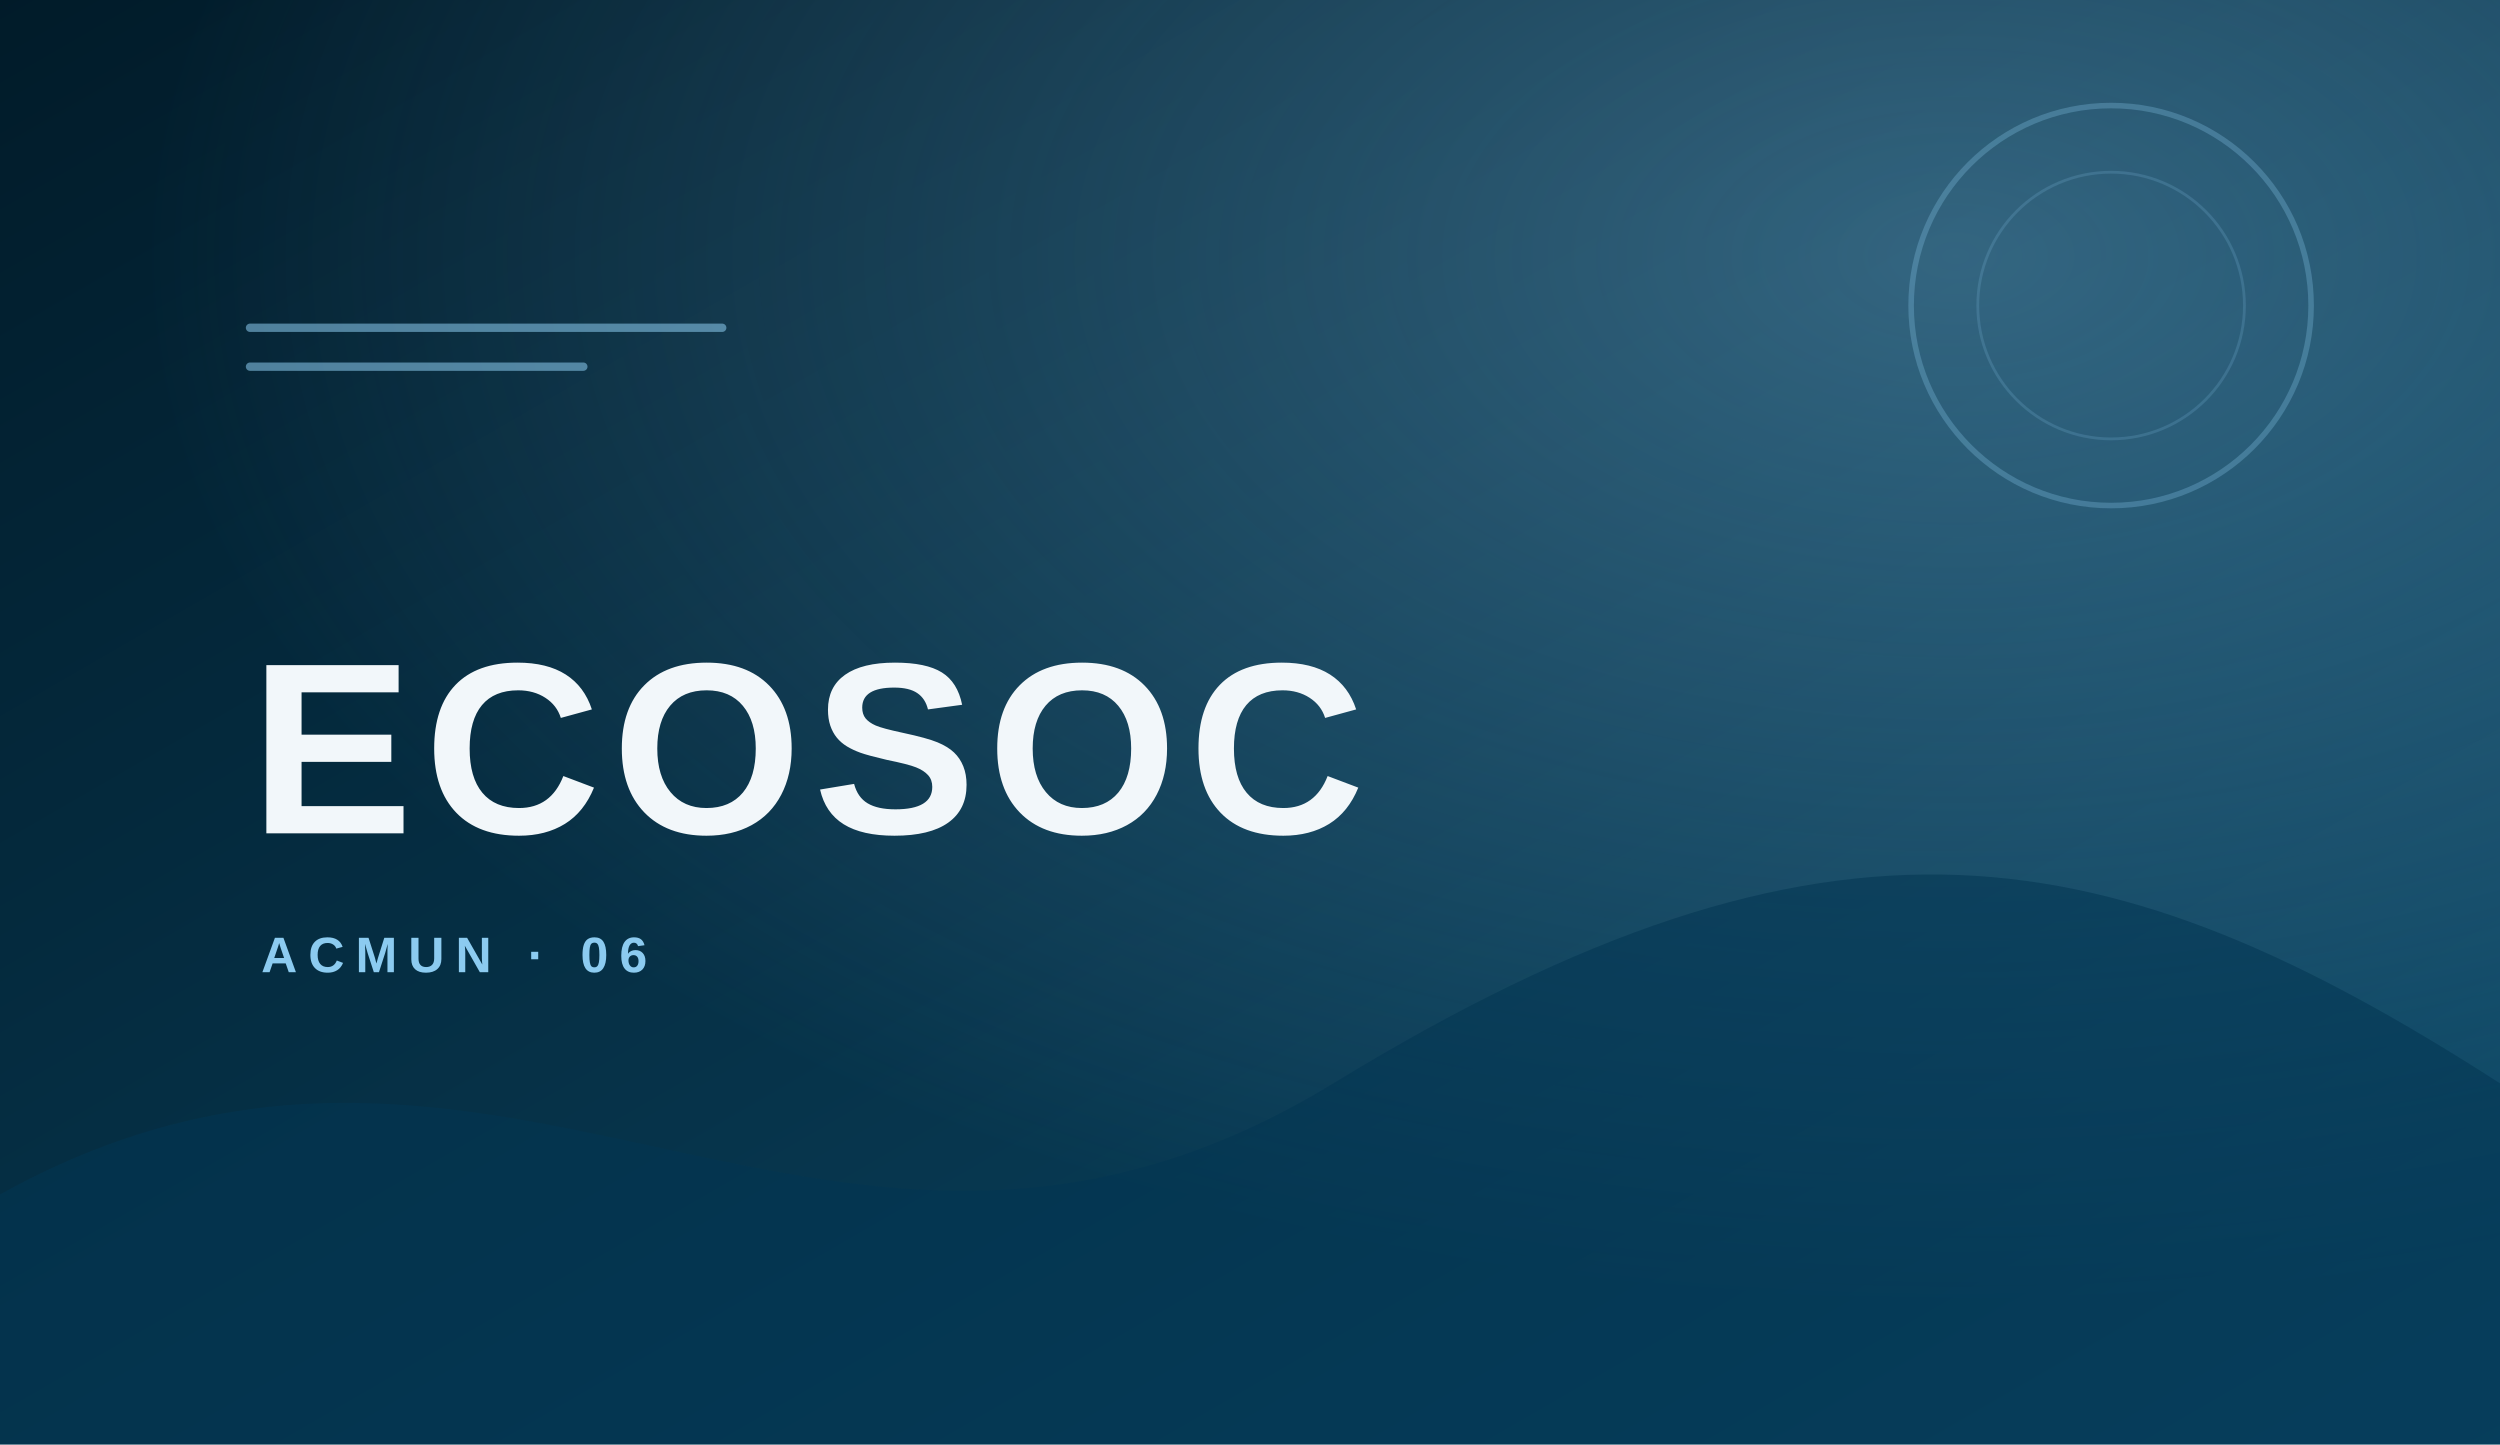
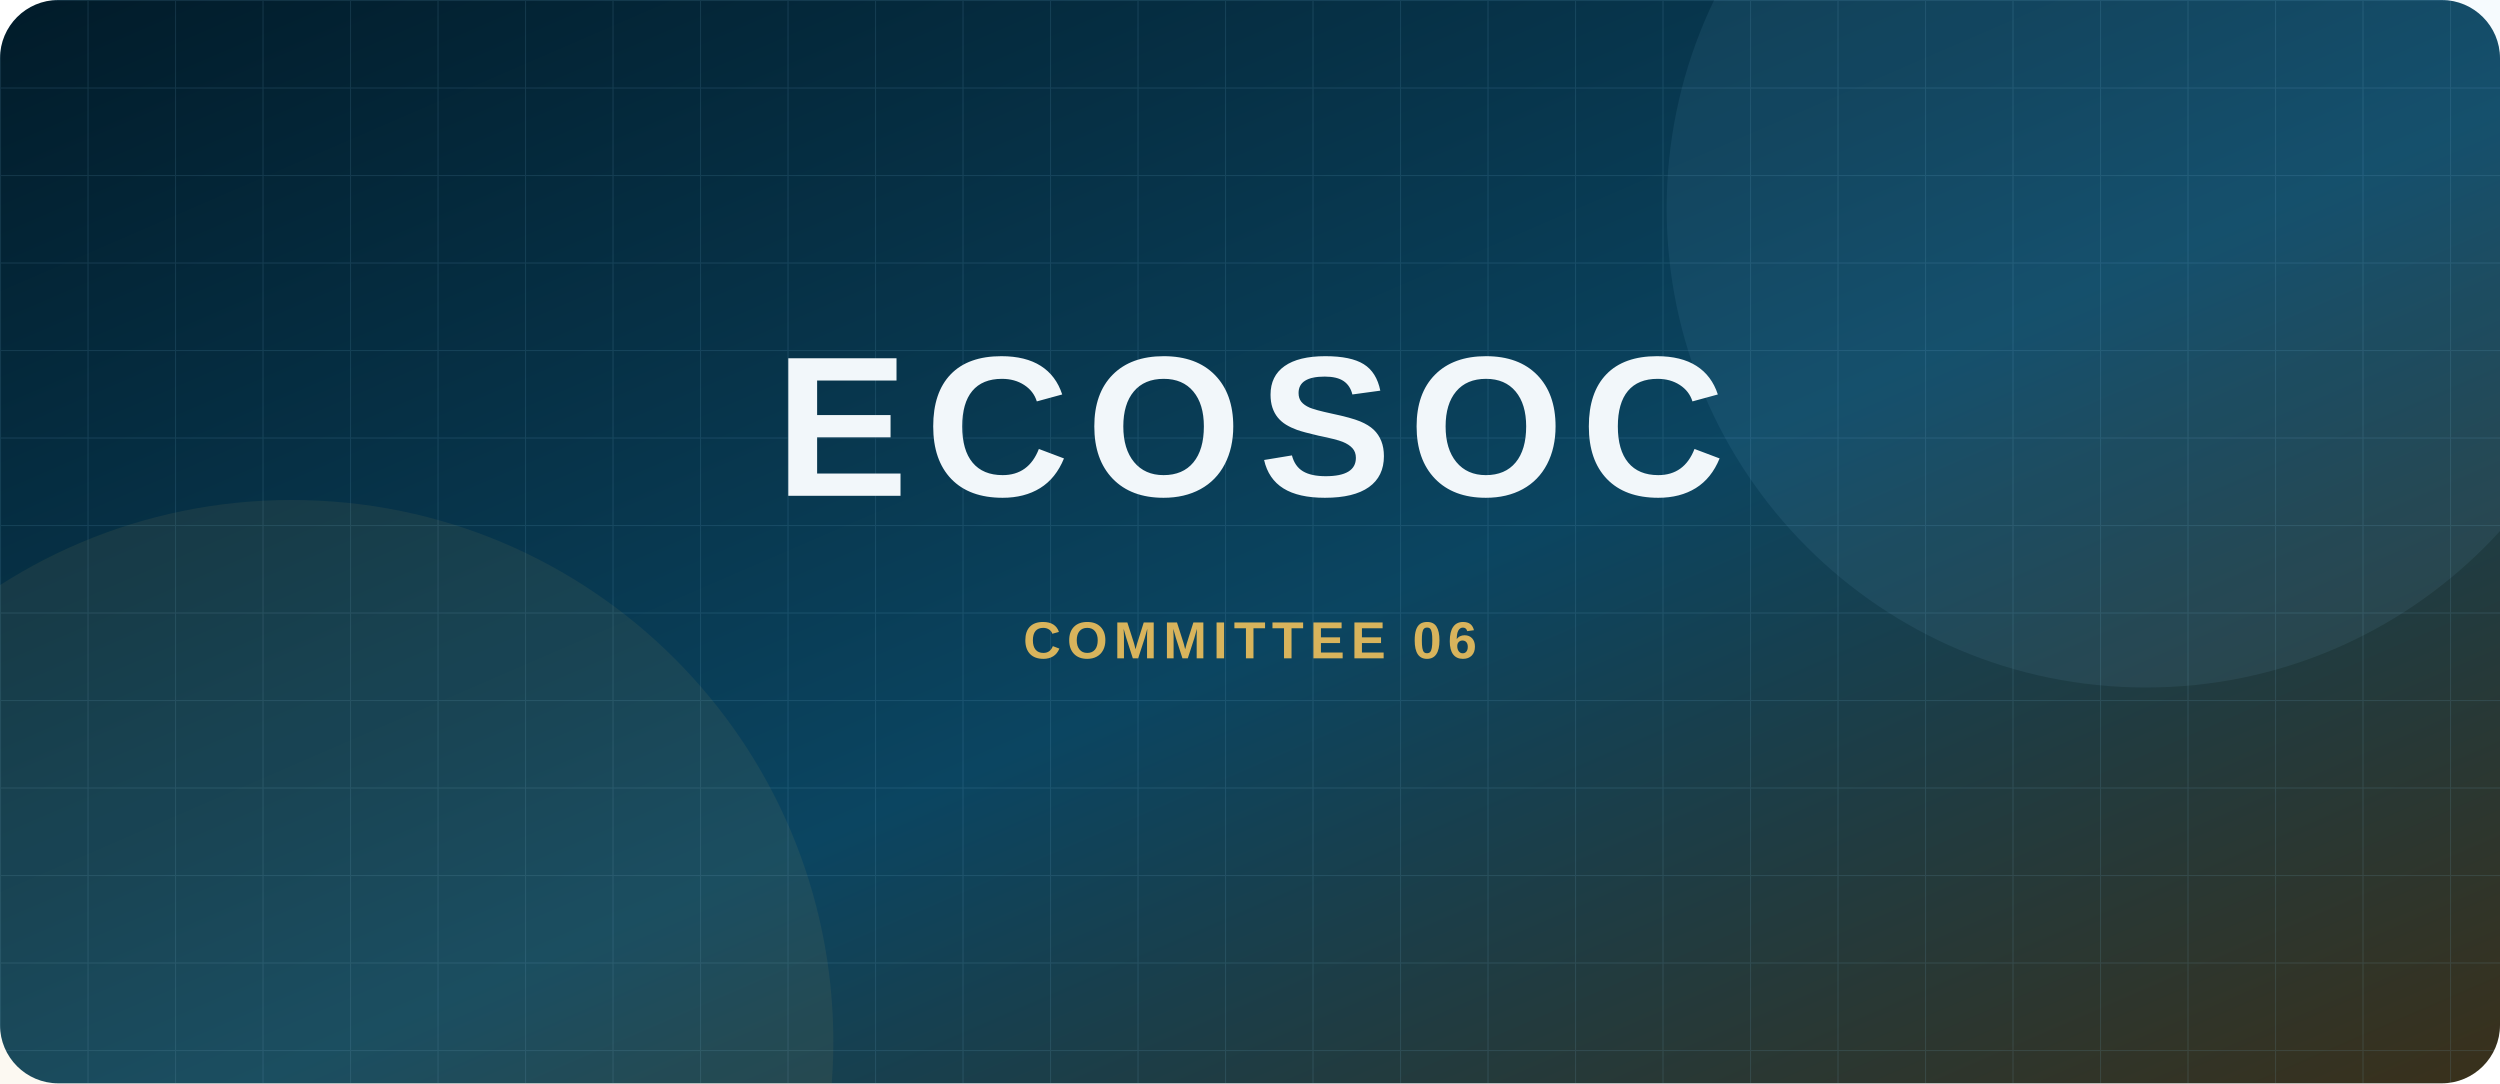
- <svg xmlns="http://www.w3.org/2000/svg" viewBox="0 0 900 520" role="img" aria-labelledby="title desc">
+ <svg xmlns="http://www.w3.org/2000/svg" viewBox="0 0 1200 520" role="img" aria-label="Economic and Social Council placeholder artwork">
  <defs>
    <linearGradient id="bg" x1="0" y1="0" x2="1" y2="1">
      <stop stop-color="#011b29" />
-       <stop offset="1" stop-color="#0b4968" />
+       <stop offset=".55" stop-color="#0b4561" />
+       <stop offset="1" stop-color="#3a301a" />
    </linearGradient>
-     <radialGradient id="glow" cx="78%" cy="18%" r="72%">
-       <stop stop-color="#8ccbf0" stop-opacity=".34" />
-       <stop offset="1" stop-color="#8ccbf0" stop-opacity="0" />
-     </radialGradient>
+     <pattern id="grid" width="42" height="42" patternUnits="userSpaceOnUse">
+       <path d="M42 0H0V42" fill="none" stroke="#8ccbf0" stroke-opacity=".12" />
+     </pattern>
  </defs>
-   <rect width="900" height="520" fill="url(#bg)" />
-   <rect width="900" height="520" fill="url(#glow)" />
-   <path d="M0 430 C180 330 300 500 480 390 S760 300 900 390 V520 H0Z" fill="#013552" opacity=".55" />
-   <circle cx="760" cy="110" r="72" fill="none" stroke="#8ccbf0" stroke-opacity=".28" stroke-width="2" />
-   <circle cx="760" cy="110" r="48" fill="none" stroke="#8ccbf0" stroke-opacity=".18" stroke-width="1" />
-   <path d="M90 118H260M90 132H210" stroke="#8ccbf0" stroke-opacity=".55" stroke-width="3" stroke-linecap="round" />
-   <text x="90" y="300" fill="#f2f7fa" font-family="Arial,Helvetica,sans-serif" font-size="88" font-weight="700" letter-spacing="4">ECOSOC</text>
-   <text x="94" y="350" fill="#8ccbf0" font-family="Arial,Helvetica,sans-serif" font-size="18" font-weight="700" letter-spacing="4">ACMUN · 06</text>
+   <rect width="1200" height="520" rx="28" fill="url(#bg)" />
+   <rect width="1200" height="520" rx="28" fill="url(#grid)" />
+   <circle cx="1030" cy="100" r="230" fill="#8ccbf0" fill-opacity=".08" />
+   <circle cx="140" cy="500" r="260" fill="#d8b45c" fill-opacity=".08" />
+   <text x="600" y="238" text-anchor="middle" font-family="Arial,Helvetica,sans-serif" font-size="96" font-weight="700" letter-spacing="8" fill="#f2f7fa">ECOSOC</text>
+   <text x="600" y="316" text-anchor="middle" font-family="Arial,Helvetica,sans-serif" font-size="25" font-weight="600" letter-spacing="3" fill="#d8b45c">COMMITTEE 06</text>
</svg>
